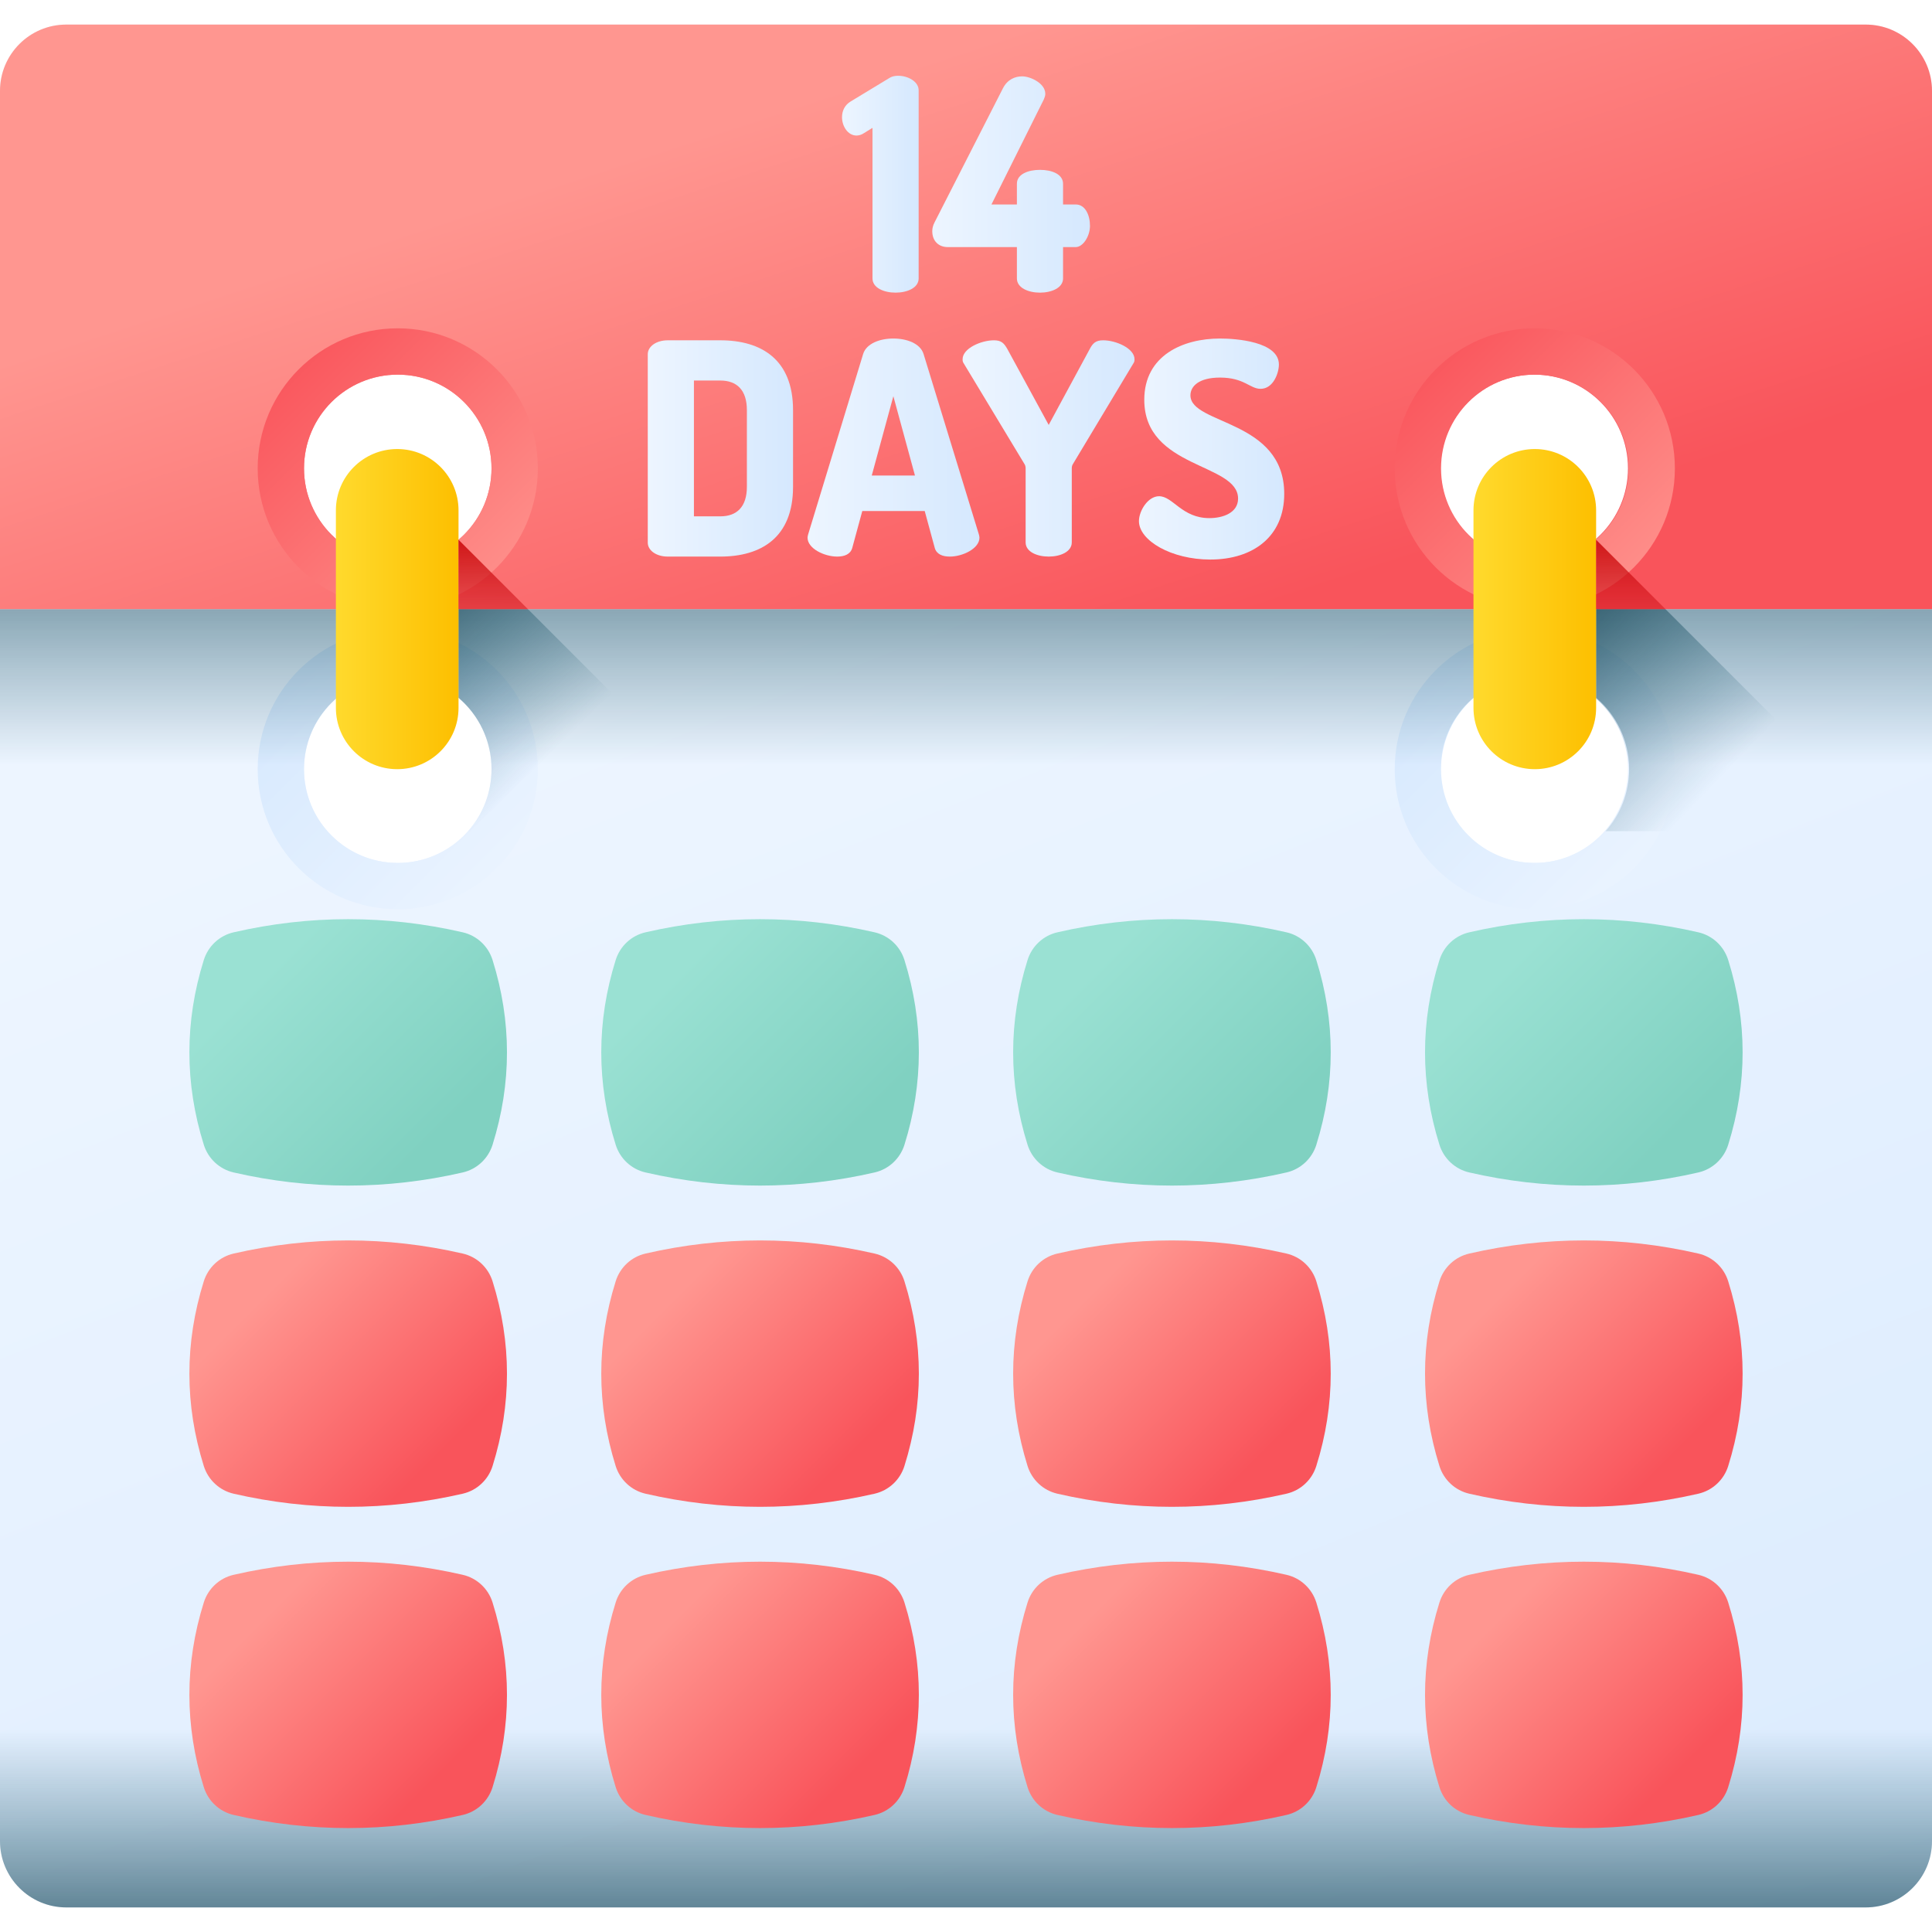
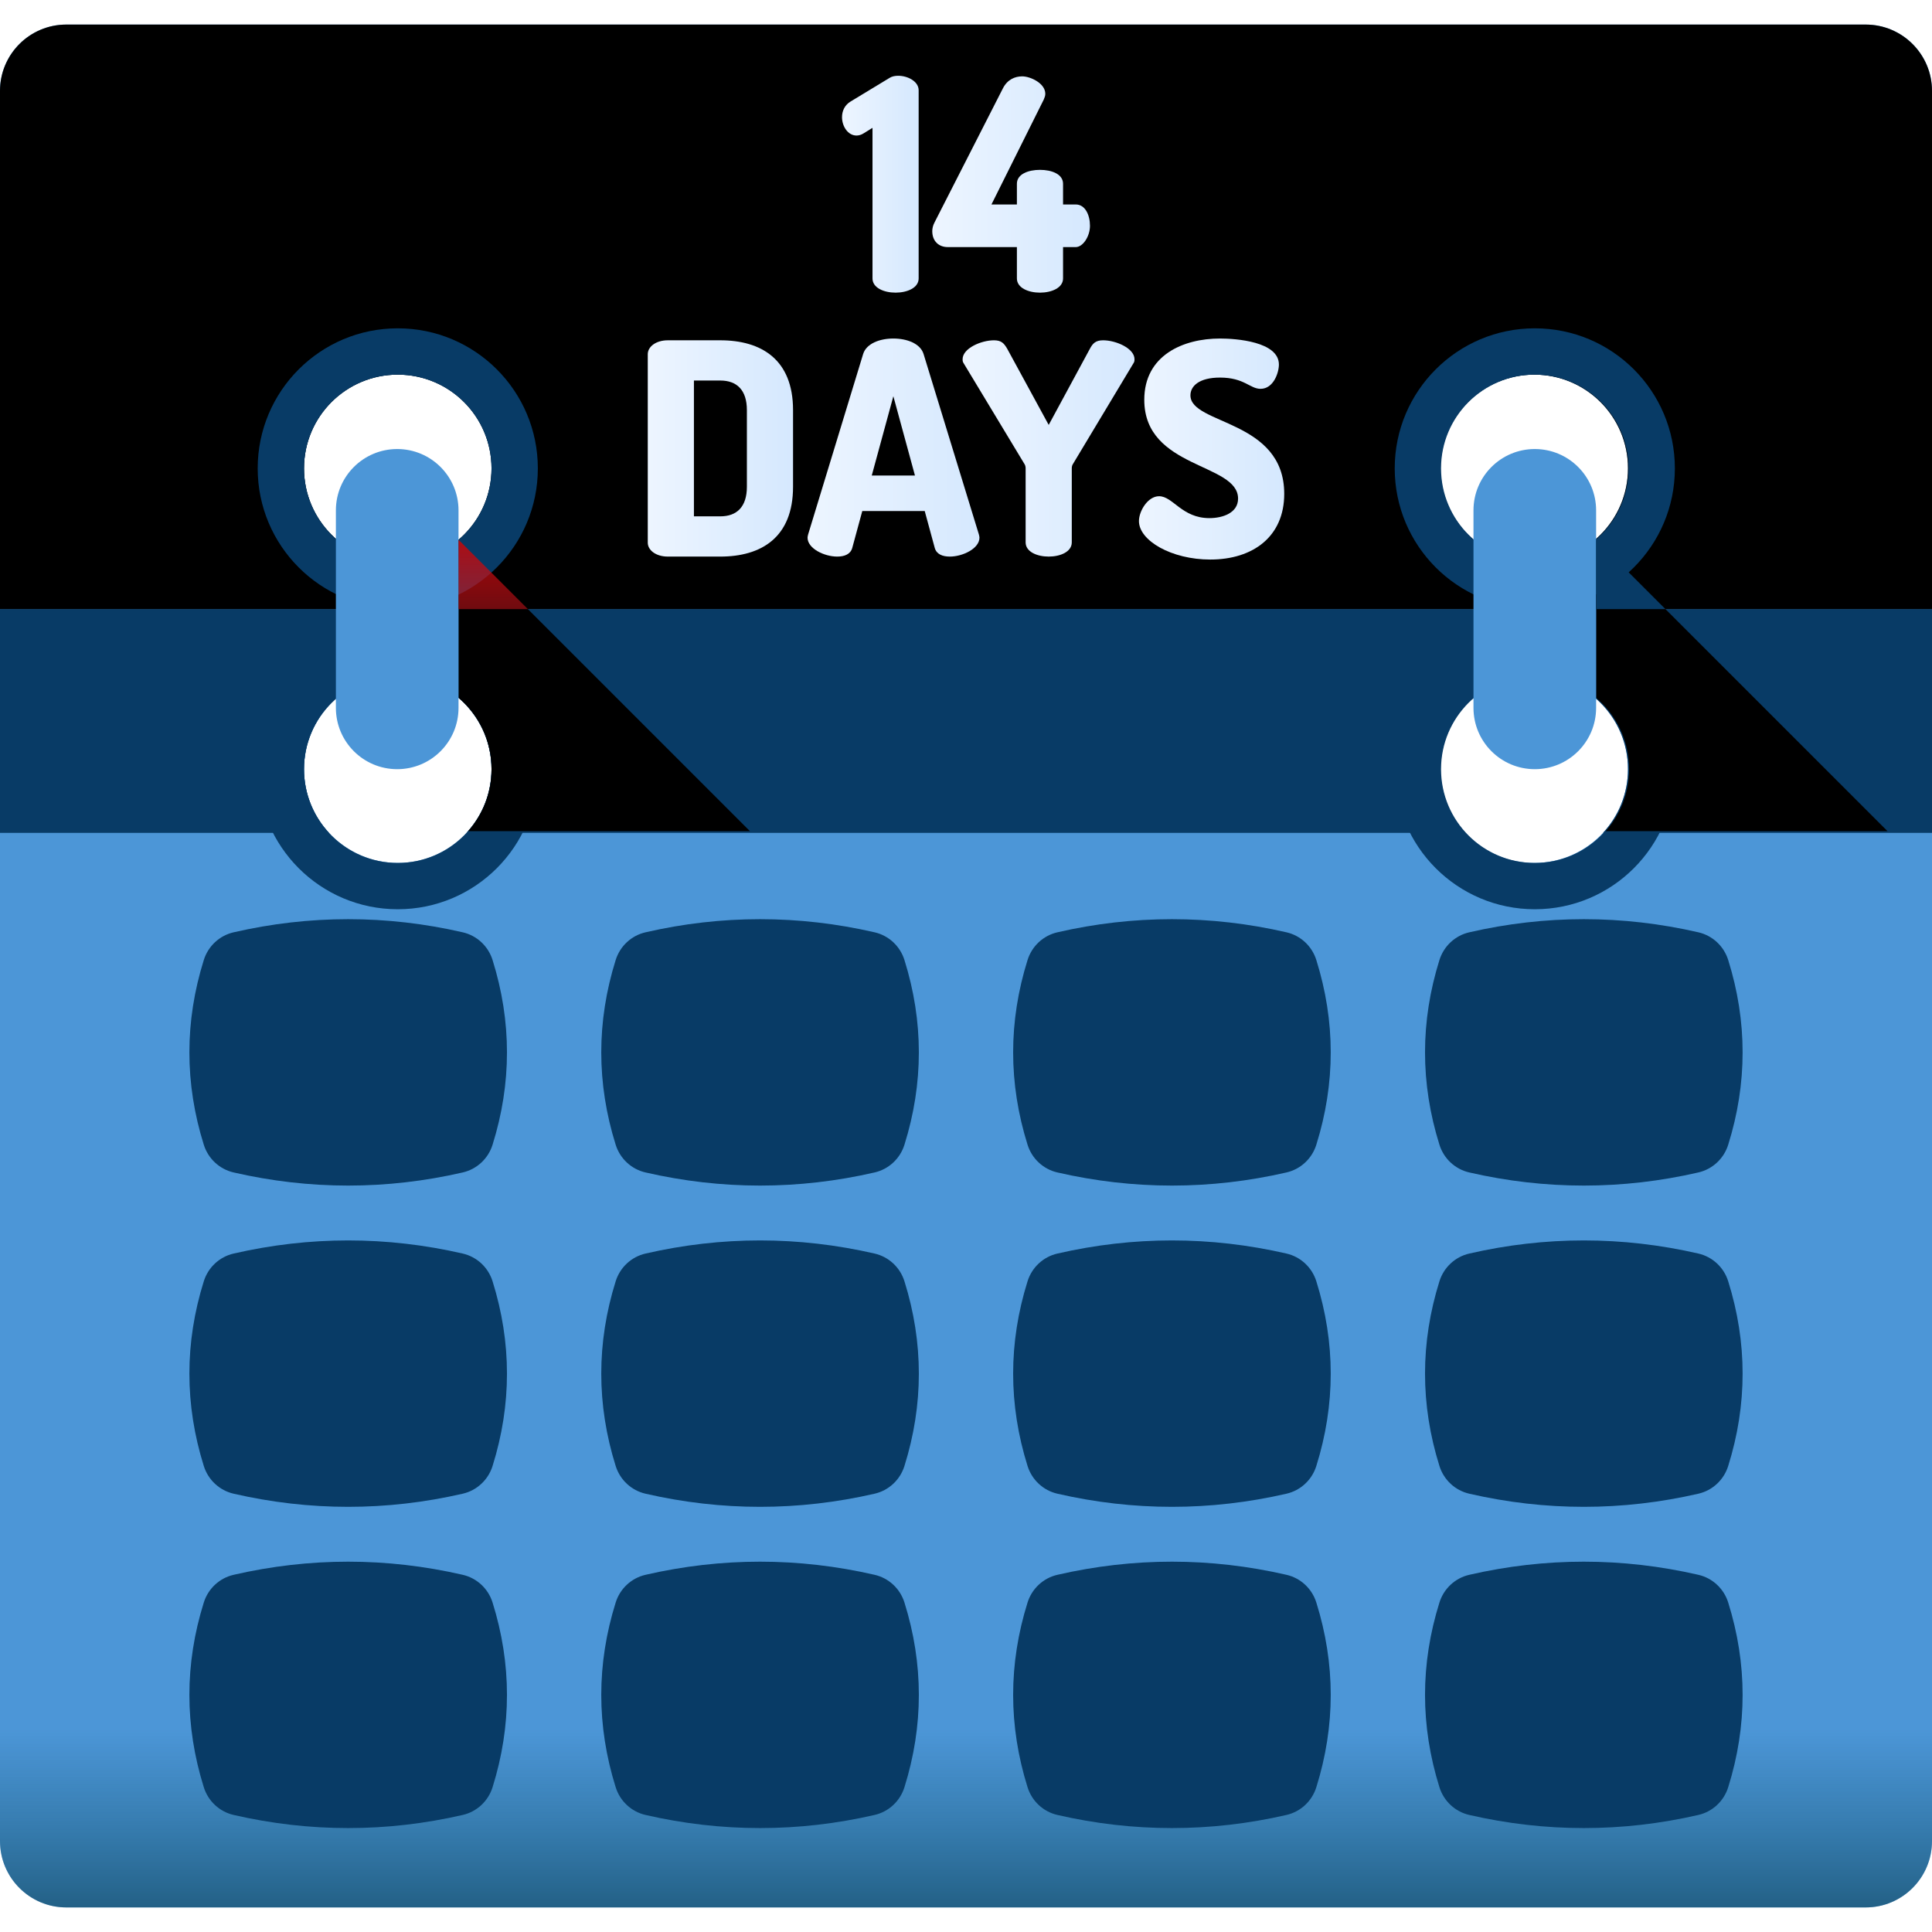
<svg xmlns="http://www.w3.org/2000/svg" xmlns:xlink="http://www.w3.org/1999/xlink" id="Capa_1" enable-background="new 0 0 510 510" height="512" viewBox="0 0 510 510" width="512">
  <linearGradient id="lg1">
    <stop offset="0" stop-color="#edf5ff" />
    <stop offset="1" stop-color="#d5e8fe" />
  </linearGradient>
  <linearGradient id="SVGID_1_" gradientUnits="userSpaceOnUse" x1="215.994" x2="424.122" xlink:href="#lg1" y1="156.318" y2="682.865" />
  <linearGradient id="SVGID_2_" gradientUnits="userSpaceOnUse" x1="140.679" x2="74.273" xlink:href="#lg1" y1="238.722" y2="172.315" />
  <linearGradient id="SVGID_3_" gradientUnits="userSpaceOnUse" x1="440.827" x2="374.421" xlink:href="#lg1" y1="238.722" y2="172.315" />
  <linearGradient id="lg2">
    <stop offset="0" stop-color="#07485e" stop-opacity="0" />
    <stop offset=".271" stop-color="#074459" stop-opacity=".271" />
    <stop offset=".597" stop-color="#05394a" stop-opacity=".597" />
    <stop offset=".951" stop-color="#032632" stop-opacity=".951" />
    <stop offset="1" stop-color="#03232e" />
  </linearGradient>
  <linearGradient id="SVGID_4_" gradientUnits="userSpaceOnUse" x1="255" x2="255" xlink:href="#lg2" y1="202" y2="105.813" />
  <linearGradient id="SVGID_5_" gradientUnits="userSpaceOnUse" x1="143.003" x2="80.336" xlink:href="#lg2" y1="201.268" y2="137.268" />
  <linearGradient id="SVGID_6_" gradientUnits="userSpaceOnUse" x1="451.195" x2="383.862" xlink:href="#lg2" y1="208.412" y2="143.745" />
  <linearGradient id="lg3">
    <stop offset="0" stop-color="#ff9690" />
    <stop offset="1" stop-color="#f9545b" />
  </linearGradient>
  <linearGradient id="SVGID_7_" gradientUnits="userSpaceOnUse" x1="231.795" x2="283.128" xlink:href="#lg3" y1="20.169" y2="176.836" />
  <linearGradient id="SVGID_8_" gradientUnits="userSpaceOnUse" x1="140.679" x2="74.273" xlink:href="#lg3" y1="159.321" y2="92.915" />
  <linearGradient id="SVGID_9_" gradientUnits="userSpaceOnUse" x1="440.827" x2="374.421" xlink:href="#lg3" y1="159.321" y2="92.915" />
  <linearGradient id="lg4">
    <stop offset="0" stop-color="#ffda2d" />
    <stop offset="1" stop-color="#fdbf00" />
  </linearGradient>
  <linearGradient id="SVGID_10_" gradientUnits="userSpaceOnUse" x1="88.667" x2="121.037" xlink:href="#lg4" y1="160.788" y2="160.788" />
  <linearGradient id="SVGID_11_" gradientUnits="userSpaceOnUse" x1="388.963" x2="421.333" xlink:href="#lg4" y1="160.788" y2="160.788" />
  <linearGradient id="lg5">
    <stop offset="0" stop-color="#e63950" stop-opacity="0" />
    <stop offset=".047" stop-color="#e4354b" stop-opacity=".047" />
    <stop offset=".467" stop-color="#d31822" stop-opacity=".467" />
    <stop offset=".799" stop-color="#c90709" stop-opacity=".799" />
    <stop offset="1" stop-color="#c50000" />
  </linearGradient>
  <linearGradient id="SVGID_12_" gradientUnits="userSpaceOnUse" x1="130.195" x2="130.195" xlink:href="#lg5" y1="190.993" y2="134.314" />
  <linearGradient id="SVGID_13_" gradientUnits="userSpaceOnUse" x1="430.485" x2="430.485" xlink:href="#lg5" y1="190.993" y2="134.314" />
  <linearGradient id="SVGID_14_" gradientUnits="userSpaceOnUse" x1="255" x2="255" xlink:href="#lg2" y1="456.674" y2="537.683" />
  <linearGradient id="lg6">
    <stop offset="0" stop-color="#9ae1d3" />
    <stop offset="1" stop-color="#80d1c1" />
  </linearGradient>
  <linearGradient id="SVGID_15_" gradientUnits="userSpaceOnUse" x1="70.656" x2="114.481" xlink:href="#lg6" y1="256.547" y2="300.372" />
  <linearGradient id="SVGID_16_" gradientUnits="userSpaceOnUse" x1="179.382" x2="223.207" xlink:href="#lg6" y1="256.547" y2="300.372" />
  <linearGradient id="SVGID_17_" gradientUnits="userSpaceOnUse" x1="288.108" x2="331.933" xlink:href="#lg6" y1="256.547" y2="300.372" />
  <linearGradient id="SVGID_18_" gradientUnits="userSpaceOnUse" x1="396.834" x2="440.659" xlink:href="#lg6" y1="256.547" y2="300.372" />
  <linearGradient id="SVGID_19_" gradientUnits="userSpaceOnUse" x1="70.656" x2="114.481" xlink:href="#lg3" y1="341.348" y2="385.174" />
  <linearGradient id="SVGID_20_" gradientUnits="userSpaceOnUse" x1="179.382" x2="223.207" xlink:href="#lg3" y1="341.348" y2="385.174" />
  <linearGradient id="SVGID_21_" gradientUnits="userSpaceOnUse" x1="288.108" x2="331.933" xlink:href="#lg3" y1="341.348" y2="385.174" />
  <linearGradient id="SVGID_22_" gradientUnits="userSpaceOnUse" x1="396.834" x2="440.659" xlink:href="#lg3" y1="341.348" y2="385.174" />
  <linearGradient id="SVGID_23_" gradientUnits="userSpaceOnUse" x1="70.656" x2="114.481" xlink:href="#lg3" y1="426.15" y2="469.976" />
  <linearGradient id="SVGID_24_" gradientUnits="userSpaceOnUse" x1="179.382" x2="223.207" xlink:href="#lg3" y1="426.15" y2="469.976" />
  <linearGradient id="SVGID_25_" gradientUnits="userSpaceOnUse" x1="288.108" x2="331.933" xlink:href="#lg3" y1="426.15" y2="469.976" />
  <linearGradient id="SVGID_26_" gradientUnits="userSpaceOnUse" x1="396.834" x2="440.659" xlink:href="#lg3" y1="426.15" y2="469.976" />
  <linearGradient id="SVGID_27_" gradientUnits="userSpaceOnUse" x1="222.273" x2="242.503" xlink:href="#lg1" y1="48.626" y2="48.626" />
  <linearGradient id="SVGID_28_" gradientUnits="userSpaceOnUse" x1="246.096" x2="287.727" xlink:href="#lg1" y1="48.704" y2="48.704" />
  <linearGradient id="SVGID_29_" gradientUnits="userSpaceOnUse" x1="170.995" x2="209.345" xlink:href="#lg1" y1="118.377" y2="118.377" />
  <linearGradient id="SVGID_30_" gradientUnits="userSpaceOnUse" x1="213.173" x2="258.553" xlink:href="#lg1" y1="118.143" y2="118.143" />
  <linearGradient id="SVGID_31_" gradientUnits="userSpaceOnUse" x1="254.102" x2="299.482" xlink:href="#lg1" y1="118.377" y2="118.377" />
  <linearGradient id="SVGID_32_" gradientUnits="userSpaceOnUse" x1="300.655" x2="339.006" xlink:href="#lg1" y1="118.533" y2="118.533" />
  <g>
    <g>
      <g>
        <g>
          <g>
            <g>
-               <path d="m492.49 6.487h-474.98c-9.67 0-17.51 7.84-17.51 17.51v462.005c0 9.67 7.84 17.51 17.51 17.51h474.98c9.67 0 17.51-7.84 17.51-17.51v-462.005c0-9.67-7.84-17.51-17.51-17.51zm-69.34 213.376c-4.52 4.88-10.98 7.93-18.15 7.93s-13.63-3.05-18.15-7.93c-4.1-4.41-6.6-10.33-6.6-16.82 0-13.67 11.08-24.75 24.75-24.75s24.75 11.08 24.75 24.75c0 6.49-2.5 12.41-6.6 16.82zm-342.9-16.82c0-13.67 11.08-24.75 24.75-24.75s24.75 11.08 24.75 24.75c0 6.49-2.5 12.41-6.6 16.82-4.52 4.88-10.98 7.93-18.15 7.93s-13.63-3.05-18.15-7.93c-4.1-4.41-6.6-10.33-6.6-16.82zm349.5-79.4c0 13.67-11.08 24.75-24.75 24.75s-24.75-11.08-24.75-24.75 11.08-24.75 24.75-24.75 24.75 11.08 24.75 24.75zm-324.75-24.75c13.67 0 24.75 11.08 24.75 24.75s-11.08 24.75-24.75 24.75-24.75-11.08-24.75-24.75 11.08-24.75 24.75-24.75z" fill="url(#SVGID_1_)" />
+               <path d="m492.49 6.487h-474.98c-9.67 0-17.51 7.84-17.51 17.51v462.005c0 9.67 7.84 17.51 17.51 17.51h474.98c9.67 0 17.51-7.84 17.51-17.51v-462.005c0-9.67-7.84-17.51-17.51-17.51zm-69.34 213.376c-4.52 4.88-10.98 7.93-18.15 7.93s-13.63-3.05-18.15-7.93c-4.1-4.41-6.6-10.33-6.6-16.82 0-13.67 11.08-24.75 24.75-24.75s24.75 11.08 24.75 24.75c0 6.49-2.5 12.41-6.6 16.82zm-342.9-16.82c0-13.67 11.08-24.75 24.75-24.75s24.75 11.08 24.75 24.75c0 6.49-2.5 12.41-6.6 16.82-4.52 4.88-10.98 7.93-18.15 7.93s-13.63-3.05-18.15-7.93c-4.1-4.41-6.6-10.33-6.6-16.82zm349.5-79.4c0 13.67-11.08 24.75-24.75 24.75s-24.75-11.08-24.75-24.75 11.08-24.75 24.75-24.75 24.75 11.08 24.75 24.75zm-324.75-24.75c13.67 0 24.75 11.08 24.75 24.75s-11.08 24.75-24.75 24.75-24.75-11.08-24.75-24.75 11.08-24.75 24.75-24.75z" fill="#4c96d7" />
            </g>
          </g>
-           <path d="m105 166.067c-20.423 0-36.976 16.553-36.976 36.976s16.553 36.976 36.976 36.976c20.422 0 36.976-16.553 36.976-36.976s-16.554-36.976-36.976-36.976zm0 61.726c-13.67 0-24.75-11.08-24.75-24.75s11.08-24.75 24.75-24.75 24.75 11.08 24.75 24.75-11.08 24.75-24.75 24.75z" fill="url(#SVGID_2_)" />
-           <path d="m405.148 166.067c-20.423 0-36.976 16.553-36.976 36.976s16.553 36.976 36.976 36.976c20.422 0 36.976-16.553 36.976-36.976s-16.553-36.976-36.976-36.976zm0 61.726c-13.67 0-24.75-11.08-24.75-24.75s11.08-24.75 24.75-24.75 24.75 11.08 24.75 24.75-11.08 24.75-24.75 24.75z" fill="url(#SVGID_3_)" />
-           <path d="m510 160.793v59.07h-86.85c4.1-4.41 6.6-10.33 6.6-16.82 0-13.67-11.08-24.75-24.75-24.75s-24.75 11.08-24.75 24.75c0 6.49 2.5 12.41 6.6 16.82h-263.7c4.1-4.41 6.6-10.33 6.6-16.82 0-13.67-11.08-24.75-24.75-24.75s-24.75 11.08-24.75 24.75c0 6.49 2.5 12.41 6.6 16.82h-86.85v-59.07z" fill="url(#SVGID_4_)" />
-           <path d="m123.56 219.403c3.86-4.36 6.19-10.09 6.19-16.36 0-7.55-3.38-14.31-8.71-18.84v-41.72l18.31 18.31 58.61 58.61z" fill="url(#SVGID_5_)" />
-           <path d="m423.853 219.403c3.86-4.36 6.19-10.09 6.19-16.36 0-7.55-3.38-14.31-8.71-18.84v-41.72l18.31 18.31 58.61 58.61z" fill="url(#SVGID_6_)" />
-           <path d="m492.49 6.487h-474.98c-9.67 0-17.51 7.84-17.51 17.51v136.795h510v-136.795c0-9.67-7.84-17.51-17.51-17.51zm-387.49 141.906c-13.67 0-24.75-11.08-24.75-24.75s11.08-24.75 24.75-24.75 24.75 11.08 24.75 24.75-11.08 24.75-24.75 24.75zm300 0c-13.67 0-24.75-11.08-24.75-24.75s11.08-24.75 24.75-24.75 24.75 11.08 24.75 24.75-11.08 24.75-24.75 24.75z" fill="url(#SVGID_7_)" />
-           <path d="m105 86.667c-20.423 0-36.976 16.553-36.976 36.976s16.553 36.976 36.976 36.976c20.422 0 36.976-16.553 36.976-36.976s-16.554-36.976-36.976-36.976zm0 61.726c-13.67 0-24.75-11.08-24.75-24.75s11.08-24.75 24.75-24.75 24.75 11.08 24.75 24.75-11.08 24.75-24.75 24.75z" fill="url(#SVGID_8_)" />
-           <path d="m405.148 86.667c-20.423 0-36.976 16.553-36.976 36.976s16.553 36.976 36.976 36.976c20.422 0 36.976-16.553 36.976-36.976s-16.553-36.976-36.976-36.976zm0 61.726c-13.67 0-24.75-11.08-24.75-24.75s11.08-24.75 24.75-24.75 24.75 11.08 24.75 24.75-11.08 24.75-24.75 24.75z" fill="url(#SVGID_9_)" />
-           <path d="m104.852 203.043c-8.939 0-16.185-7.246-16.185-16.185v-52.139c0-8.939 7.246-16.185 16.185-16.185 8.939 0 16.185 7.246 16.185 16.185v52.139c0 8.938-7.246 16.185-16.185 16.185z" fill="url(#SVGID_10_)" />
-           <path d="m405.148 203.043c-8.939 0-16.185-7.246-16.185-16.185v-52.139c0-8.939 7.246-16.185 16.185-16.185 8.939 0 16.185 7.246 16.185 16.185v52.139c0 8.938-7.246 16.185-16.185 16.185z" fill="url(#SVGID_11_)" />
+           <path d="m105 166.067c-20.423 0-36.976 16.553-36.976 36.976s16.553 36.976 36.976 36.976c20.422 0 36.976-16.553 36.976-36.976s-16.554-36.976-36.976-36.976zm0 61.726c-13.67 0-24.75-11.08-24.75-24.75s11.08-24.75 24.75-24.75 24.75 11.08 24.75 24.75-11.08 24.75-24.75 24.75z" fill="#083b66" />
+           <path d="m405.148 166.067c-20.423 0-36.976 16.553-36.976 36.976s16.553 36.976 36.976 36.976c20.422 0 36.976-16.553 36.976-36.976s-16.553-36.976-36.976-36.976zm0 61.726c-13.67 0-24.75-11.08-24.75-24.75s11.08-24.75 24.75-24.75 24.75 11.08 24.75 24.75-11.08 24.75-24.75 24.75z" fill="#083b66" />
+           <path d="m510 160.793v59.07h-86.85c4.1-4.41 6.6-10.33 6.6-16.82 0-13.67-11.08-24.75-24.75-24.75s-24.75 11.08-24.75 24.75c0 6.49 2.5 12.41 6.6 16.82h-263.7c4.1-4.41 6.6-10.33 6.6-16.82 0-13.67-11.08-24.75-24.75-24.75s-24.75 11.08-24.75 24.75c0 6.49 2.5 12.41 6.6 16.82h-86.85v-59.07z" fill="#083b66" />
+           <path d="m123.56 219.403c3.86-4.36 6.19-10.09 6.19-16.36 0-7.55-3.38-14.31-8.71-18.84v-41.72l18.31 18.31 58.61 58.61z" fill="#083b66;" />
+           <path d="m423.853 219.403c3.86-4.36 6.19-10.09 6.19-16.36 0-7.55-3.38-14.31-8.71-18.84v-41.72l18.31 18.31 58.61 58.61z" fill="083b66;" />
+           <path d="m492.49 6.487h-474.98c-9.67 0-17.51 7.84-17.51 17.51v136.795h510v-136.795c0-9.67-7.84-17.51-17.51-17.51zm-387.49 141.906c-13.67 0-24.75-11.08-24.75-24.75s11.08-24.75 24.75-24.75 24.75 11.08 24.75 24.75-11.08 24.75-24.75 24.75zm300 0c-13.67 0-24.75-11.08-24.75-24.75s11.08-24.75 24.75-24.75 24.75 11.08 24.75 24.75-11.08 24.75-24.75 24.75z" fill="083b66" />
+           <path d="m105 86.667c-20.423 0-36.976 16.553-36.976 36.976s16.553 36.976 36.976 36.976c20.422 0 36.976-16.553 36.976-36.976s-16.554-36.976-36.976-36.976zm0 61.726c-13.67 0-24.75-11.08-24.75-24.75s11.08-24.75 24.75-24.75 24.75 11.08 24.75 24.75-11.08 24.75-24.75 24.75z" fill="#083b66 " />
+           <path d="m405.148 86.667c-20.423 0-36.976 16.553-36.976 36.976s16.553 36.976 36.976 36.976c20.422 0 36.976-16.553 36.976-36.976s-16.553-36.976-36.976-36.976zm0 61.726c-13.67 0-24.75-11.08-24.75-24.75s11.08-24.75 24.75-24.75 24.75 11.08 24.75 24.75-11.08 24.75-24.75 24.75z" fill="#083b66" />
+           <path d="m104.852 203.043c-8.939 0-16.185-7.246-16.185-16.185v-52.139c0-8.939 7.246-16.185 16.185-16.185 8.939 0 16.185 7.246 16.185 16.185v52.139c0 8.938-7.246 16.185-16.185 16.185z" fill="#4c96d7" />
+           <path d="m405.148 203.043c-8.939 0-16.185-7.246-16.185-16.185v-52.139c0-8.939 7.246-16.185 16.185-16.185 8.939 0 16.185 7.246 16.185 16.185v52.139c0 8.938-7.246 16.185-16.185 16.185z" fill="#4c96d7" />
          <path d="m139.35 160.793h-18.31v-18.31z" fill="url(#SVGID_12_)" />
-           <path d="m439.64 160.793h-18.31v-18.31z" fill="url(#SVGID_13_)" />
+           <path d="m439.64 160.793h-18.31v-18.31z" fill="#083b66" />
        </g>
      </g>
      <path d="m0 416.243v69.76c0 9.67 7.84 17.51 17.51 17.51h474.98c9.67 0 17.51-7.84 17.51-17.51v-69.76z" fill="url(#SVGID_14_)" />
    </g>
    <g>
      <g>
-         <path d="m130.023 253.417c-1.146-3.66-4.132-6.45-7.869-7.31-20.085-4.623-40.402-4.623-60.486 0-3.737.86-6.723 3.651-7.869 7.31-5.074 16.201-5.073 32.571 0 48.77 1.146 3.66 4.132 6.45 7.869 7.31 20.085 4.623 40.401 4.623 60.486 0 3.737-.86 6.723-3.651 7.869-7.31 5.073-16.199 5.074-32.569 0-48.77z" fill="url(#SVGID_15_)" />
-         <path d="m238.749 253.417c-1.146-3.66-4.132-6.45-7.869-7.31-20.085-4.623-40.402-4.623-60.486 0-3.737.86-6.723 3.651-7.869 7.31-5.074 16.201-5.073 32.571 0 48.77 1.146 3.66 4.132 6.45 7.869 7.31 20.085 4.623 40.401 4.623 60.486 0 3.737-.86 6.723-3.651 7.869-7.31 5.073-16.199 5.074-32.569 0-48.77z" fill="url(#SVGID_16_)" />
-         <path d="m347.475 253.417c-1.146-3.66-4.132-6.45-7.869-7.31-20.085-4.623-40.402-4.623-60.486 0-3.737.86-6.723 3.651-7.869 7.31-5.074 16.201-5.073 32.571 0 48.77 1.146 3.66 4.132 6.45 7.869 7.31 20.085 4.623 40.401 4.623 60.486 0 3.737-.86 6.723-3.651 7.869-7.31 5.073-16.199 5.074-32.569 0-48.77z" fill="url(#SVGID_17_)" />
-         <path d="m456.201 253.417c-1.146-3.66-4.132-6.45-7.869-7.31-20.085-4.623-40.402-4.623-60.486 0-3.737.86-6.723 3.651-7.869 7.31-5.074 16.201-5.073 32.571 0 48.77 1.146 3.66 4.132 6.45 7.869 7.31 20.085 4.623 40.401 4.623 60.486 0 3.737-.86 6.723-3.651 7.869-7.31 5.074-16.199 5.074-32.569 0-48.77z" fill="url(#SVGID_18_)" />
+         <path d="m130.023 253.417c-1.146-3.66-4.132-6.45-7.869-7.31-20.085-4.623-40.402-4.623-60.486 0-3.737.86-6.723 3.651-7.869 7.31-5.074 16.201-5.073 32.571 0 48.77 1.146 3.66 4.132 6.45 7.869 7.31 20.085 4.623 40.401 4.623 60.486 0 3.737-.86 6.723-3.651 7.869-7.31 5.073-16.199 5.074-32.569 0-48.77z" fill="#083b66" />
+         <path d="m238.749 253.417c-1.146-3.66-4.132-6.45-7.869-7.31-20.085-4.623-40.402-4.623-60.486 0-3.737.86-6.723 3.651-7.869 7.31-5.074 16.201-5.073 32.571 0 48.77 1.146 3.66 4.132 6.45 7.869 7.31 20.085 4.623 40.401 4.623 60.486 0 3.737-.86 6.723-3.651 7.869-7.31 5.073-16.199 5.074-32.569 0-48.77z" fill="#083b66" />
+         <path d="m347.475 253.417c-1.146-3.66-4.132-6.45-7.869-7.31-20.085-4.623-40.402-4.623-60.486 0-3.737.86-6.723 3.651-7.869 7.31-5.074 16.201-5.073 32.571 0 48.77 1.146 3.66 4.132 6.45 7.869 7.31 20.085 4.623 40.401 4.623 60.486 0 3.737-.86 6.723-3.651 7.869-7.31 5.073-16.199 5.074-32.569 0-48.77z" fill="#083b66" />
+         <path d="m456.201 253.417c-1.146-3.66-4.132-6.45-7.869-7.31-20.085-4.623-40.402-4.623-60.486 0-3.737.86-6.723 3.651-7.869 7.31-5.074 16.201-5.073 32.571 0 48.77 1.146 3.66 4.132 6.45 7.869 7.31 20.085 4.623 40.401 4.623 60.486 0 3.737-.86 6.723-3.651 7.869-7.31 5.074-16.199 5.074-32.569 0-48.77z" fill="#083b66" />
      </g>
      <g>
-         <path d="m130.023 338.219c-1.146-3.66-4.132-6.45-7.869-7.31-20.085-4.623-40.402-4.623-60.486 0-3.737.86-6.723 3.651-7.869 7.31-5.074 16.201-5.073 32.571 0 48.77 1.146 3.66 4.132 6.45 7.869 7.31 20.085 4.623 40.401 4.623 60.486 0 3.737-.86 6.723-3.651 7.869-7.31 5.073-16.199 5.074-32.569 0-48.77z" fill="url(#SVGID_19_)" />
-         <path d="m238.749 338.219c-1.146-3.66-4.132-6.45-7.869-7.31-20.085-4.623-40.402-4.623-60.486 0-3.737.86-6.723 3.651-7.869 7.31-5.074 16.201-5.073 32.571 0 48.77 1.146 3.66 4.132 6.45 7.869 7.31 20.085 4.623 40.401 4.623 60.486 0 3.737-.86 6.723-3.651 7.869-7.31 5.073-16.199 5.074-32.569 0-48.77z" fill="url(#SVGID_20_)" />
-         <path d="m347.475 338.219c-1.146-3.66-4.132-6.45-7.869-7.31-20.085-4.623-40.402-4.623-60.486 0-3.737.86-6.723 3.651-7.869 7.31-5.074 16.201-5.073 32.571 0 48.77 1.146 3.66 4.132 6.45 7.869 7.31 20.085 4.623 40.401 4.623 60.486 0 3.737-.86 6.723-3.651 7.869-7.31 5.073-16.199 5.074-32.569 0-48.77z" fill="url(#SVGID_21_)" />
-         <path d="m456.201 338.219c-1.146-3.66-4.132-6.45-7.869-7.31-20.085-4.623-40.402-4.623-60.486 0-3.737.86-6.723 3.651-7.869 7.31-5.074 16.201-5.073 32.571 0 48.77 1.146 3.66 4.132 6.45 7.869 7.31 20.085 4.623 40.401 4.623 60.486 0 3.737-.86 6.723-3.651 7.869-7.31 5.074-16.199 5.074-32.569 0-48.77z" fill="url(#SVGID_22_)" />
+         <path d="m130.023 338.219c-1.146-3.66-4.132-6.45-7.869-7.31-20.085-4.623-40.402-4.623-60.486 0-3.737.86-6.723 3.651-7.869 7.31-5.074 16.201-5.073 32.571 0 48.77 1.146 3.66 4.132 6.45 7.869 7.31 20.085 4.623 40.401 4.623 60.486 0 3.737-.86 6.723-3.651 7.869-7.31 5.073-16.199 5.074-32.569 0-48.77z" fill="#083b66" />
+         <path d="m238.749 338.219c-1.146-3.66-4.132-6.45-7.869-7.31-20.085-4.623-40.402-4.623-60.486 0-3.737.86-6.723 3.651-7.869 7.31-5.074 16.201-5.073 32.571 0 48.77 1.146 3.66 4.132 6.45 7.869 7.31 20.085 4.623 40.401 4.623 60.486 0 3.737-.86 6.723-3.651 7.869-7.31 5.073-16.199 5.074-32.569 0-48.77z" fill="#083b66" />
+         <path d="m347.475 338.219c-1.146-3.66-4.132-6.45-7.869-7.31-20.085-4.623-40.402-4.623-60.486 0-3.737.86-6.723 3.651-7.869 7.31-5.074 16.201-5.073 32.571 0 48.77 1.146 3.66 4.132 6.45 7.869 7.31 20.085 4.623 40.401 4.623 60.486 0 3.737-.86 6.723-3.651 7.869-7.31 5.073-16.199 5.074-32.569 0-48.77z" fill="#083b66" />
+         <path d="m456.201 338.219c-1.146-3.66-4.132-6.45-7.869-7.31-20.085-4.623-40.402-4.623-60.486 0-3.737.86-6.723 3.651-7.869 7.31-5.074 16.201-5.073 32.571 0 48.77 1.146 3.66 4.132 6.45 7.869 7.31 20.085 4.623 40.401 4.623 60.486 0 3.737-.86 6.723-3.651 7.869-7.31 5.074-16.199 5.074-32.569 0-48.77z" fill="#083b66" />
      </g>
      <g>
-         <path d="m130.023 423.021c-1.146-3.66-4.132-6.45-7.869-7.31-20.085-4.623-40.402-4.623-60.486 0-3.737.86-6.723 3.651-7.869 7.31-5.074 16.201-5.073 32.571 0 48.77 1.146 3.66 4.132 6.45 7.869 7.31 20.085 4.623 40.401 4.623 60.486 0 3.737-.86 6.723-3.651 7.869-7.31 5.073-16.2 5.074-32.569 0-48.77z" fill="url(#SVGID_23_)" />
-         <path d="m238.749 423.021c-1.146-3.66-4.132-6.45-7.869-7.31-20.085-4.623-40.402-4.623-60.486 0-3.737.86-6.723 3.651-7.869 7.31-5.074 16.201-5.073 32.571 0 48.77 1.146 3.66 4.132 6.45 7.869 7.31 20.085 4.623 40.401 4.623 60.486 0 3.737-.86 6.723-3.651 7.869-7.31 5.073-16.2 5.074-32.569 0-48.77z" fill="url(#SVGID_24_)" />
-         <path d="m347.475 423.021c-1.146-3.66-4.132-6.45-7.869-7.31-20.085-4.623-40.402-4.623-60.486 0-3.737.86-6.723 3.651-7.869 7.31-5.074 16.201-5.073 32.571 0 48.77 1.146 3.66 4.132 6.45 7.869 7.31 20.085 4.623 40.401 4.623 60.486 0 3.737-.86 6.723-3.651 7.869-7.31 5.073-16.2 5.074-32.569 0-48.77z" fill="url(#SVGID_25_)" />
-         <path d="m456.201 423.021c-1.146-3.66-4.132-6.45-7.869-7.31-20.085-4.623-40.402-4.623-60.486 0-3.737.86-6.723 3.651-7.869 7.31-5.074 16.201-5.073 32.571 0 48.77 1.146 3.66 4.132 6.45 7.869 7.31 20.085 4.623 40.401 4.623 60.486 0 3.737-.86 6.723-3.651 7.869-7.31 5.074-16.2 5.074-32.569 0-48.77z" fill="url(#SVGID_26_)" />
+         <path d="m130.023 423.021c-1.146-3.66-4.132-6.45-7.869-7.31-20.085-4.623-40.402-4.623-60.486 0-3.737.86-6.723 3.651-7.869 7.31-5.074 16.201-5.073 32.571 0 48.77 1.146 3.66 4.132 6.45 7.869 7.31 20.085 4.623 40.401 4.623 60.486 0 3.737-.86 6.723-3.651 7.869-7.31 5.073-16.2 5.074-32.569 0-48.77z" fill="#083b66" />
+         <path d="m238.749 423.021c-1.146-3.66-4.132-6.45-7.869-7.31-20.085-4.623-40.402-4.623-60.486 0-3.737.86-6.723 3.651-7.869 7.31-5.074 16.201-5.073 32.571 0 48.77 1.146 3.66 4.132 6.45 7.869 7.31 20.085 4.623 40.401 4.623 60.486 0 3.737-.86 6.723-3.651 7.869-7.31 5.073-16.2 5.074-32.569 0-48.77z" fill="#083b66" />
+         <path d="m347.475 423.021c-1.146-3.66-4.132-6.45-7.869-7.31-20.085-4.623-40.402-4.623-60.486 0-3.737.86-6.723 3.651-7.869 7.31-5.074 16.201-5.073 32.571 0 48.77 1.146 3.66 4.132 6.45 7.869 7.31 20.085 4.623 40.401 4.623 60.486 0 3.737-.86 6.723-3.651 7.869-7.31 5.073-16.2 5.074-32.569 0-48.77z" fill="#083b66" />
+         <path d="m456.201 423.021c-1.146-3.66-4.132-6.45-7.869-7.31-20.085-4.623-40.402-4.623-60.486 0-3.737.86-6.723 3.651-7.869 7.31-5.074 16.201-5.073 32.571 0 48.77 1.146 3.66 4.132 6.45 7.869 7.31 20.085 4.623 40.401 4.623 60.486 0 3.737-.86 6.723-3.651 7.869-7.31 5.074-16.2 5.074-32.569 0-48.77z" fill="#083b66" />
      </g>
    </g>
    <g>
      <g>
        <path d="m230.318 33.747-2.265 1.406c-.703.469-1.406.625-1.953.625-2.265 0-3.827-2.421-3.827-4.843 0-1.64.703-3.202 2.265-4.14l10.31-6.248c.625-.391 1.406-.547 2.265-.547 2.499 0 5.389 1.484 5.389 3.827v49.675c0 2.499-3.046 3.749-6.092 3.749s-6.092-1.25-6.092-3.749z" fill="url(#SVGID_27_)" />
        <path d="m268.435 65.223h-18.277c-2.265 0-4.062-1.484-4.062-4.218 0-.625.156-1.484.625-2.343l18.043-35.382c1.171-2.265 3.124-3.124 5.077-3.124 2.109 0 6.092 1.796 6.092 4.608 0 .469-.156.937-.39 1.484l-13.825 27.728h6.717v-5.467c0-2.577 3.046-3.671 6.092-3.671s6.092 1.094 6.092 3.671v5.467h3.359c2.499 0 3.749 2.812 3.749 5.624s-1.875 5.624-3.749 5.624h-3.359v8.279c0 2.499-3.046 3.749-6.092 3.749s-6.092-1.25-6.092-3.749z" fill="url(#SVGID_28_)" />
      </g>
      <g>
        <path d="m190.131 89.829c10.779 0 19.214 4.999 19.214 18.433v20.23c0 13.434-8.435 18.433-19.214 18.433h-13.824c-3.203 0-5.312-1.718-5.312-3.671v-49.754c0-1.953 2.109-3.671 5.312-3.671zm-6.952 10.622v35.851h6.951c4.374 0 7.03-2.499 7.03-7.811v-20.23c0-5.311-2.655-7.811-7.03-7.811h-6.951z" fill="url(#SVGID_29_)" />
        <path d="m213.173 141.926c0-.234.078-.547.156-.859l14.528-47.645c.859-2.734 4.374-4.061 7.967-4.061s7.108 1.328 7.967 4.061l14.606 47.645c.078.312.156.625.156.859 0 2.89-4.452 4.999-7.811 4.999-1.953 0-3.514-.625-3.983-2.265l-2.656-9.763h-16.48l-2.655 9.763c-.469 1.64-2.031 2.265-3.984 2.265-3.359-.001-7.811-2.109-7.811-4.999zm28.353-16.403-5.702-20.932-5.702 20.932z" fill="url(#SVGID_30_)" />
        <path d="m270.738 123.571c0-.469-.156-.859-.312-1.093l-16.168-26.79c-.156-.313-.156-.625-.156-.859 0-2.89 4.921-4.999 8.279-4.999 1.953 0 2.655.781 3.515 2.265l10.935 20.073 10.857-20.073c.781-1.484 1.562-2.265 3.515-2.265 3.358 0 8.279 2.109 8.279 4.999 0 .234 0 .547-.156.859l-16.09 26.79c-.156.234-.312.625-.312 1.093v19.605c0 2.499-3.046 3.749-6.092 3.749s-6.092-1.25-6.092-3.749v-19.605z" fill="url(#SVGID_31_)" />
        <path d="m326.821 131.616c0-9.451-24.76-7.811-24.76-26.087 0-11.716 10.232-16.168 19.995-16.168 4.14 0 15.543.781 15.543 6.873 0 2.109-1.406 6.405-4.843 6.405-2.812 0-4.296-2.968-10.7-2.968-5.546 0-7.811 2.265-7.811 4.686 0 7.81 24.76 6.327 24.76 26.009 0 11.247-8.201 17.34-19.527 17.34-10.232 0-18.824-4.999-18.824-10.154 0-2.656 2.343-6.561 5.312-6.561 3.671 0 6.014 5.78 13.278 5.78 3.594 0 7.577-1.406 7.577-5.155z" fill="url(#SVGID_32_)" />
      </g>
    </g>
  </g>
</svg>
